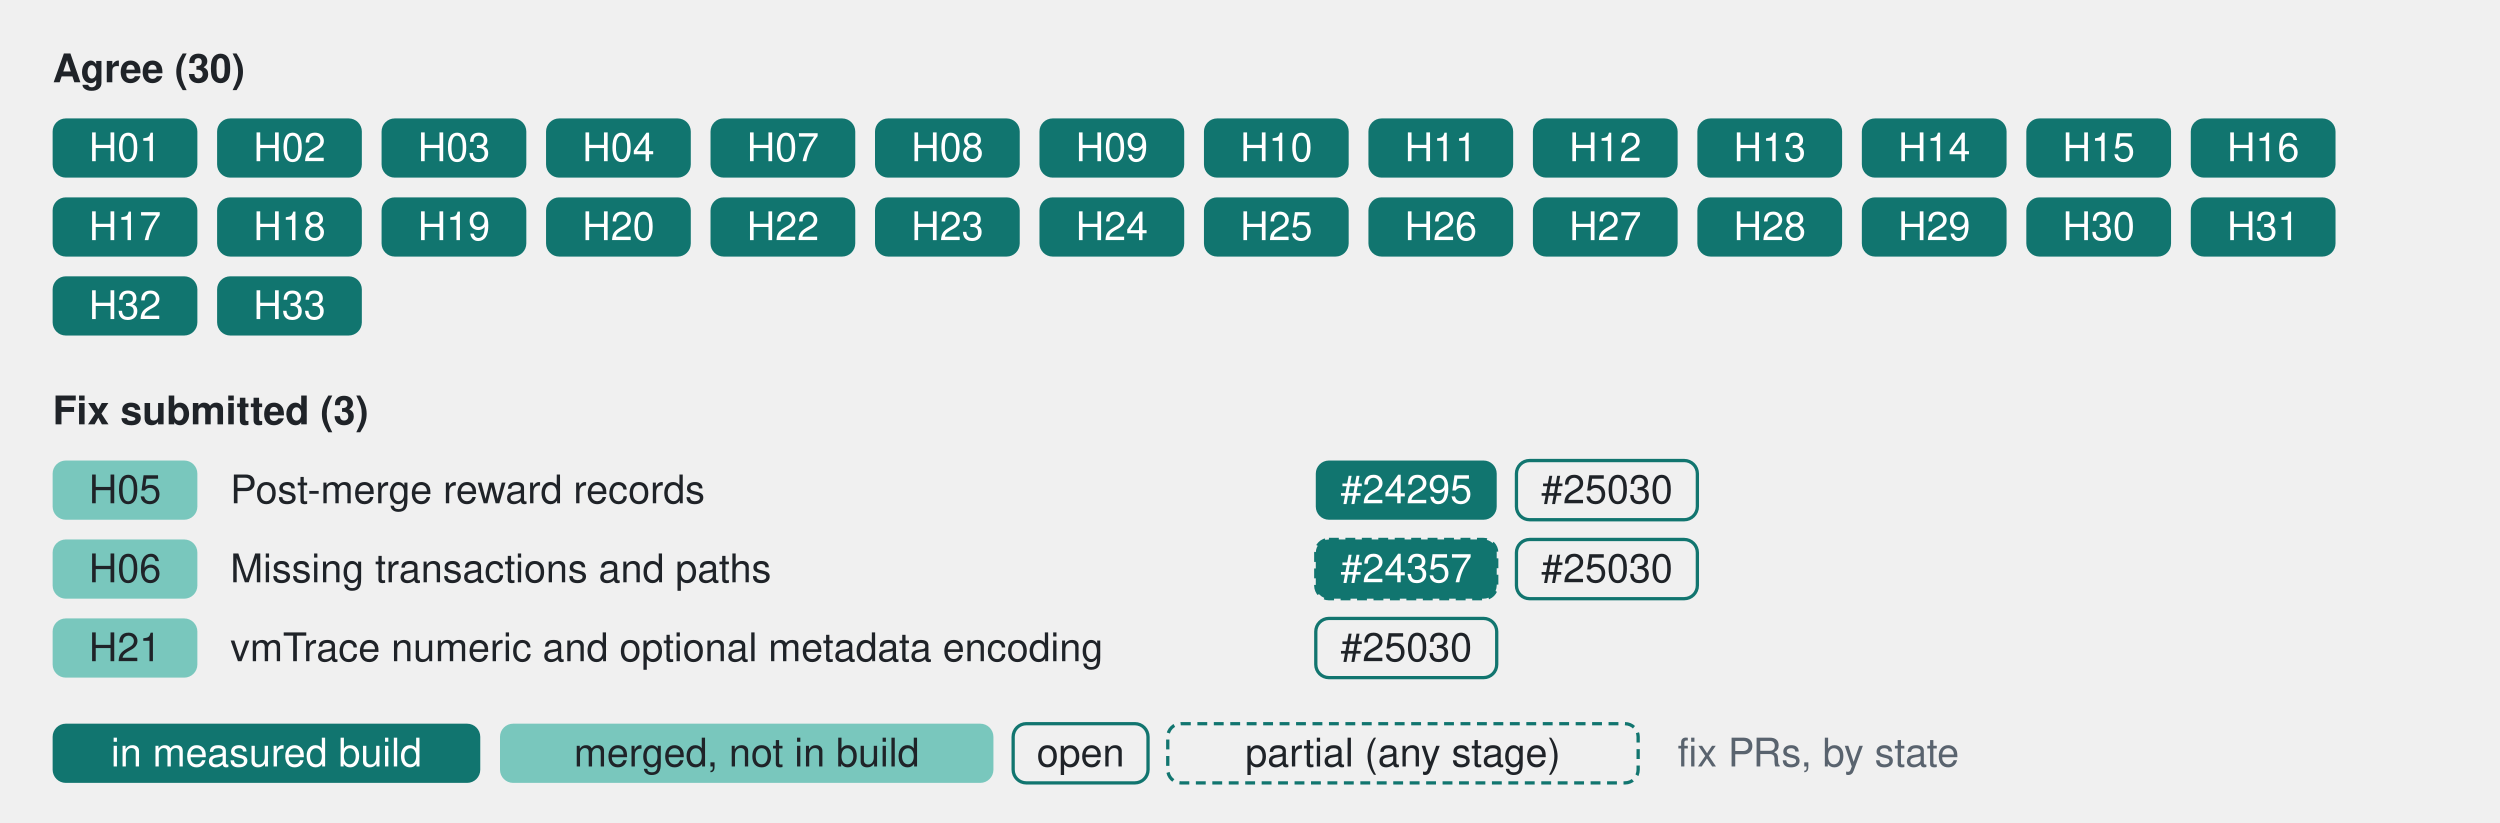
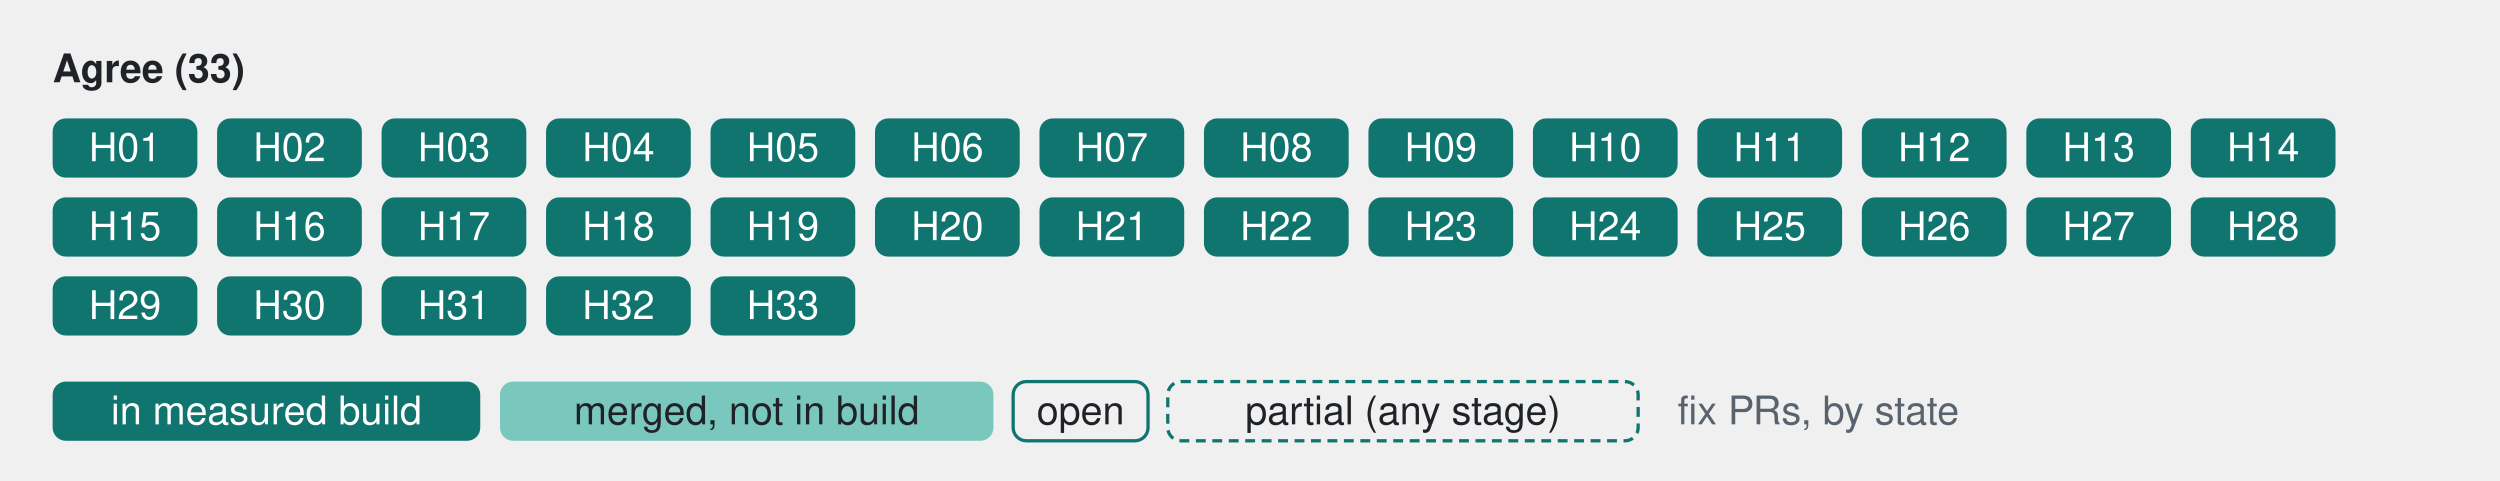
- <svg xmlns="http://www.w3.org/2000/svg" width="760" height="250" viewBox="0 0 760 250" role="img" aria-labelledby="title">
+ <svg xmlns="http://www.w3.org/2000/svg" width="760" height="146" viewBox="0 0 760 146" role="img" aria-labelledby="title">
  <style>text{font-family:-apple-system,BlinkMacSystemFont,"Segoe UI",Helvetica,Arial,sans-serif;font-size:12px}.head{font-weight:600}.partial{stroke-dasharray:3 2}.label{fill:#1f2328}.muted{fill:#59636e}.pr{fill:none;stroke:#11756f}.edge{stroke:#11756f}.b-agree{fill:#11756f}.n-agree{fill:#ffffff}.b-fix{fill:#79c7bd}.n-fix{fill:#1f2328}.b-converged{fill:#c8641a}.n-converged{fill:#ffffff}.b-review{fill:#f2b36b}.n-review{fill:#1f2328}.b-policy{fill:#8172c4}.n-policy{fill:#ffffff}.b-unmeasured{fill:#dde1e6}.n-unmeasured{fill:#1f2328}@media (prefers-color-scheme:dark){.label{fill:#e6edf3}.muted{fill:#9198a1}.pr{fill:none;stroke:#3aa59a}.edge{stroke:#3aa59a}.b-agree{fill:#3aa59a}.n-agree{fill:#0d1117}.b-fix{fill:#1a6b62}.n-fix{fill:#ffffff}.b-converged{fill:#e5843a}.n-converged{fill:#0d1117}.b-review{fill:#8f5420}.n-review{fill:#ffffff}.b-policy{fill:#9b8fe0}.n-policy{fill:#0d1117}.b-unmeasured{fill:#2d333b}.n-unmeasured{fill:#e6edf3}}</style>
-   <text class="label head" x="16" y="25">Agree (30)</text>
+   <text class="label head" x="16" y="25">Agree (33)</text>
  <rect class="b-agree" x="16" y="36" width="44" height="18" rx="4" />
  <text class="n-agree" x="38" y="49" text-anchor="middle">H01</text>
  <rect class="b-agree" x="66" y="36" width="44" height="18" rx="4" />
  <text class="n-agree" x="88" y="49" text-anchor="middle">H02</text>
  <rect class="b-agree" x="116" y="36" width="44" height="18" rx="4" />
  <text class="n-agree" x="138" y="49" text-anchor="middle">H03</text>
  <rect class="b-agree" x="166" y="36" width="44" height="18" rx="4" />
  <text class="n-agree" x="188" y="49" text-anchor="middle">H04</text>
  <rect class="b-agree" x="216" y="36" width="44" height="18" rx="4" />
-   <text class="n-agree" x="238" y="49" text-anchor="middle">H07</text>
+   <text class="n-agree" x="238" y="49" text-anchor="middle">H05</text>
  <rect class="b-agree" x="266" y="36" width="44" height="18" rx="4" />
-   <text class="n-agree" x="288" y="49" text-anchor="middle">H08</text>
+   <text class="n-agree" x="288" y="49" text-anchor="middle">H06</text>
  <rect class="b-agree" x="316" y="36" width="44" height="18" rx="4" />
-   <text class="n-agree" x="338" y="49" text-anchor="middle">H09</text>
+   <text class="n-agree" x="338" y="49" text-anchor="middle">H07</text>
  <rect class="b-agree" x="366" y="36" width="44" height="18" rx="4" />
-   <text class="n-agree" x="388" y="49" text-anchor="middle">H10</text>
+   <text class="n-agree" x="388" y="49" text-anchor="middle">H08</text>
  <rect class="b-agree" x="416" y="36" width="44" height="18" rx="4" />
-   <text class="n-agree" x="438" y="49" text-anchor="middle">H11</text>
+   <text class="n-agree" x="438" y="49" text-anchor="middle">H09</text>
  <rect class="b-agree" x="466" y="36" width="44" height="18" rx="4" />
-   <text class="n-agree" x="488" y="49" text-anchor="middle">H12</text>
+   <text class="n-agree" x="488" y="49" text-anchor="middle">H10</text>
  <rect class="b-agree" x="516" y="36" width="44" height="18" rx="4" />
-   <text class="n-agree" x="538" y="49" text-anchor="middle">H13</text>
+   <text class="n-agree" x="538" y="49" text-anchor="middle">H11</text>
  <rect class="b-agree" x="566" y="36" width="44" height="18" rx="4" />
-   <text class="n-agree" x="588" y="49" text-anchor="middle">H14</text>
+   <text class="n-agree" x="588" y="49" text-anchor="middle">H12</text>
  <rect class="b-agree" x="616" y="36" width="44" height="18" rx="4" />
-   <text class="n-agree" x="638" y="49" text-anchor="middle">H15</text>
+   <text class="n-agree" x="638" y="49" text-anchor="middle">H13</text>
  <rect class="b-agree" x="666" y="36" width="44" height="18" rx="4" />
-   <text class="n-agree" x="688" y="49" text-anchor="middle">H16</text>
+   <text class="n-agree" x="688" y="49" text-anchor="middle">H14</text>
  <rect class="b-agree" x="16" y="60" width="44" height="18" rx="4" />
-   <text class="n-agree" x="38" y="73" text-anchor="middle">H17</text>
+   <text class="n-agree" x="38" y="73" text-anchor="middle">H15</text>
  <rect class="b-agree" x="66" y="60" width="44" height="18" rx="4" />
-   <text class="n-agree" x="88" y="73" text-anchor="middle">H18</text>
+   <text class="n-agree" x="88" y="73" text-anchor="middle">H16</text>
  <rect class="b-agree" x="116" y="60" width="44" height="18" rx="4" />
-   <text class="n-agree" x="138" y="73" text-anchor="middle">H19</text>
+   <text class="n-agree" x="138" y="73" text-anchor="middle">H17</text>
  <rect class="b-agree" x="166" y="60" width="44" height="18" rx="4" />
-   <text class="n-agree" x="188" y="73" text-anchor="middle">H20</text>
+   <text class="n-agree" x="188" y="73" text-anchor="middle">H18</text>
  <rect class="b-agree" x="216" y="60" width="44" height="18" rx="4" />
-   <text class="n-agree" x="238" y="73" text-anchor="middle">H22</text>
+   <text class="n-agree" x="238" y="73" text-anchor="middle">H19</text>
  <rect class="b-agree" x="266" y="60" width="44" height="18" rx="4" />
-   <text class="n-agree" x="288" y="73" text-anchor="middle">H23</text>
+   <text class="n-agree" x="288" y="73" text-anchor="middle">H20</text>
  <rect class="b-agree" x="316" y="60" width="44" height="18" rx="4" />
-   <text class="n-agree" x="338" y="73" text-anchor="middle">H24</text>
+   <text class="n-agree" x="338" y="73" text-anchor="middle">H21</text>
  <rect class="b-agree" x="366" y="60" width="44" height="18" rx="4" />
-   <text class="n-agree" x="388" y="73" text-anchor="middle">H25</text>
+   <text class="n-agree" x="388" y="73" text-anchor="middle">H22</text>
  <rect class="b-agree" x="416" y="60" width="44" height="18" rx="4" />
-   <text class="n-agree" x="438" y="73" text-anchor="middle">H26</text>
+   <text class="n-agree" x="438" y="73" text-anchor="middle">H23</text>
  <rect class="b-agree" x="466" y="60" width="44" height="18" rx="4" />
-   <text class="n-agree" x="488" y="73" text-anchor="middle">H27</text>
+   <text class="n-agree" x="488" y="73" text-anchor="middle">H24</text>
  <rect class="b-agree" x="516" y="60" width="44" height="18" rx="4" />
-   <text class="n-agree" x="538" y="73" text-anchor="middle">H28</text>
+   <text class="n-agree" x="538" y="73" text-anchor="middle">H25</text>
  <rect class="b-agree" x="566" y="60" width="44" height="18" rx="4" />
-   <text class="n-agree" x="588" y="73" text-anchor="middle">H29</text>
+   <text class="n-agree" x="588" y="73" text-anchor="middle">H26</text>
  <rect class="b-agree" x="616" y="60" width="44" height="18" rx="4" />
-   <text class="n-agree" x="638" y="73" text-anchor="middle">H30</text>
+   <text class="n-agree" x="638" y="73" text-anchor="middle">H27</text>
  <rect class="b-agree" x="666" y="60" width="44" height="18" rx="4" />
-   <text class="n-agree" x="688" y="73" text-anchor="middle">H31</text>
+   <text class="n-agree" x="688" y="73" text-anchor="middle">H28</text>
  <rect class="b-agree" x="16" y="84" width="44" height="18" rx="4" />
-   <text class="n-agree" x="38" y="97" text-anchor="middle">H32</text>
+   <text class="n-agree" x="38" y="97" text-anchor="middle">H29</text>
  <rect class="b-agree" x="66" y="84" width="44" height="18" rx="4" />
-   <text class="n-agree" x="88" y="97" text-anchor="middle">H33</text>
-   <text class="label head" x="16" y="129">Fix submitted (3)</text>
-   <rect class="b-fix" x="16" y="140" width="44" height="18" rx="4" />
-   <text class="n-fix" x="38" y="153" text-anchor="middle">H05</text>
-   <text class="label" x="70" y="153">Post-merge reward records</text>
-   <rect class="b-agree" x="400" y="140" width="55" height="18" rx="4" />
-   <text class="n-agree" x="427.5" y="153" text-anchor="middle">#24295</text>
-   <rect class="pr" x="461" y="140" width="55" height="18" rx="4" />
-   <text class="label" x="488.5" y="153" text-anchor="middle">#25030</text>
-   <rect class="b-fix" x="16" y="164" width="44" height="18" rx="4" />
-   <text class="n-fix" x="38" y="177" text-anchor="middle">H06</text>
-   <text class="label" x="70" y="177">Missing transactions and paths</text>
-   <rect class="b-agree edge partial" x="400" y="164" width="55" height="18" rx="4" />
-   <text class="n-agree" x="427.5" y="177" text-anchor="middle">#24357</text>
-   <rect class="pr" x="461" y="164" width="55" height="18" rx="4" />
-   <text class="label" x="488.5" y="177" text-anchor="middle">#25030</text>
-   <rect class="b-fix" x="16" y="188" width="44" height="18" rx="4" />
-   <text class="n-fix" x="38" y="201" text-anchor="middle">H21</text>
-   <text class="label" x="70" y="201">vmTrace numeric and optional metadata encoding</text>
-   <rect class="pr" x="400" y="188" width="55" height="18" rx="4" />
-   <text class="label" x="427.5" y="201" text-anchor="middle">#25030</text>
-   <rect class="b-agree" x="16" y="220" width="130" height="18" rx="4" />
-   <text class="n-agree" x="81" y="233" text-anchor="middle">in measured build</text>
-   <rect class="b-fix" x="152" y="220" width="150" height="18" rx="4" />
-   <text class="n-fix" x="227" y="233" text-anchor="middle">merged, not in build</text>
-   <rect class="pr" x="308" y="220" width="41" height="18" rx="4" />
-   <text class="label" x="328.5" y="233" text-anchor="middle">open</text>
-   <rect class="pr partial" x="355" y="220" width="143" height="18" rx="4" />
-   <text class="label" x="426.5" y="233" text-anchor="middle">partial (any stage)</text>
-   <text class="muted" x="510" y="233">fix PRs, by state</text>
+   <text class="n-agree" x="88" y="97" text-anchor="middle">H30</text>
+   <rect class="b-agree" x="116" y="84" width="44" height="18" rx="4" />
+   <text class="n-agree" x="138" y="97" text-anchor="middle">H31</text>
+   <rect class="b-agree" x="166" y="84" width="44" height="18" rx="4" />
+   <text class="n-agree" x="188" y="97" text-anchor="middle">H32</text>
+   <rect class="b-agree" x="216" y="84" width="44" height="18" rx="4" />
+   <text class="n-agree" x="238" y="97" text-anchor="middle">H33</text>
+   <rect class="b-agree" x="16" y="116" width="130" height="18" rx="4" />
+   <text class="n-agree" x="81" y="129" text-anchor="middle">in measured build</text>
+   <rect class="b-fix" x="152" y="116" width="150" height="18" rx="4" />
+   <text class="n-fix" x="227" y="129" text-anchor="middle">merged, not in build</text>
+   <rect class="pr" x="308" y="116" width="41" height="18" rx="4" />
+   <text class="label" x="328.5" y="129" text-anchor="middle">open</text>
+   <rect class="pr partial" x="355" y="116" width="143" height="18" rx="4" />
+   <text class="label" x="426.5" y="129" text-anchor="middle">partial (any stage)</text>
+   <text class="muted" x="510" y="129">fix PRs, by state</text>
</svg>
